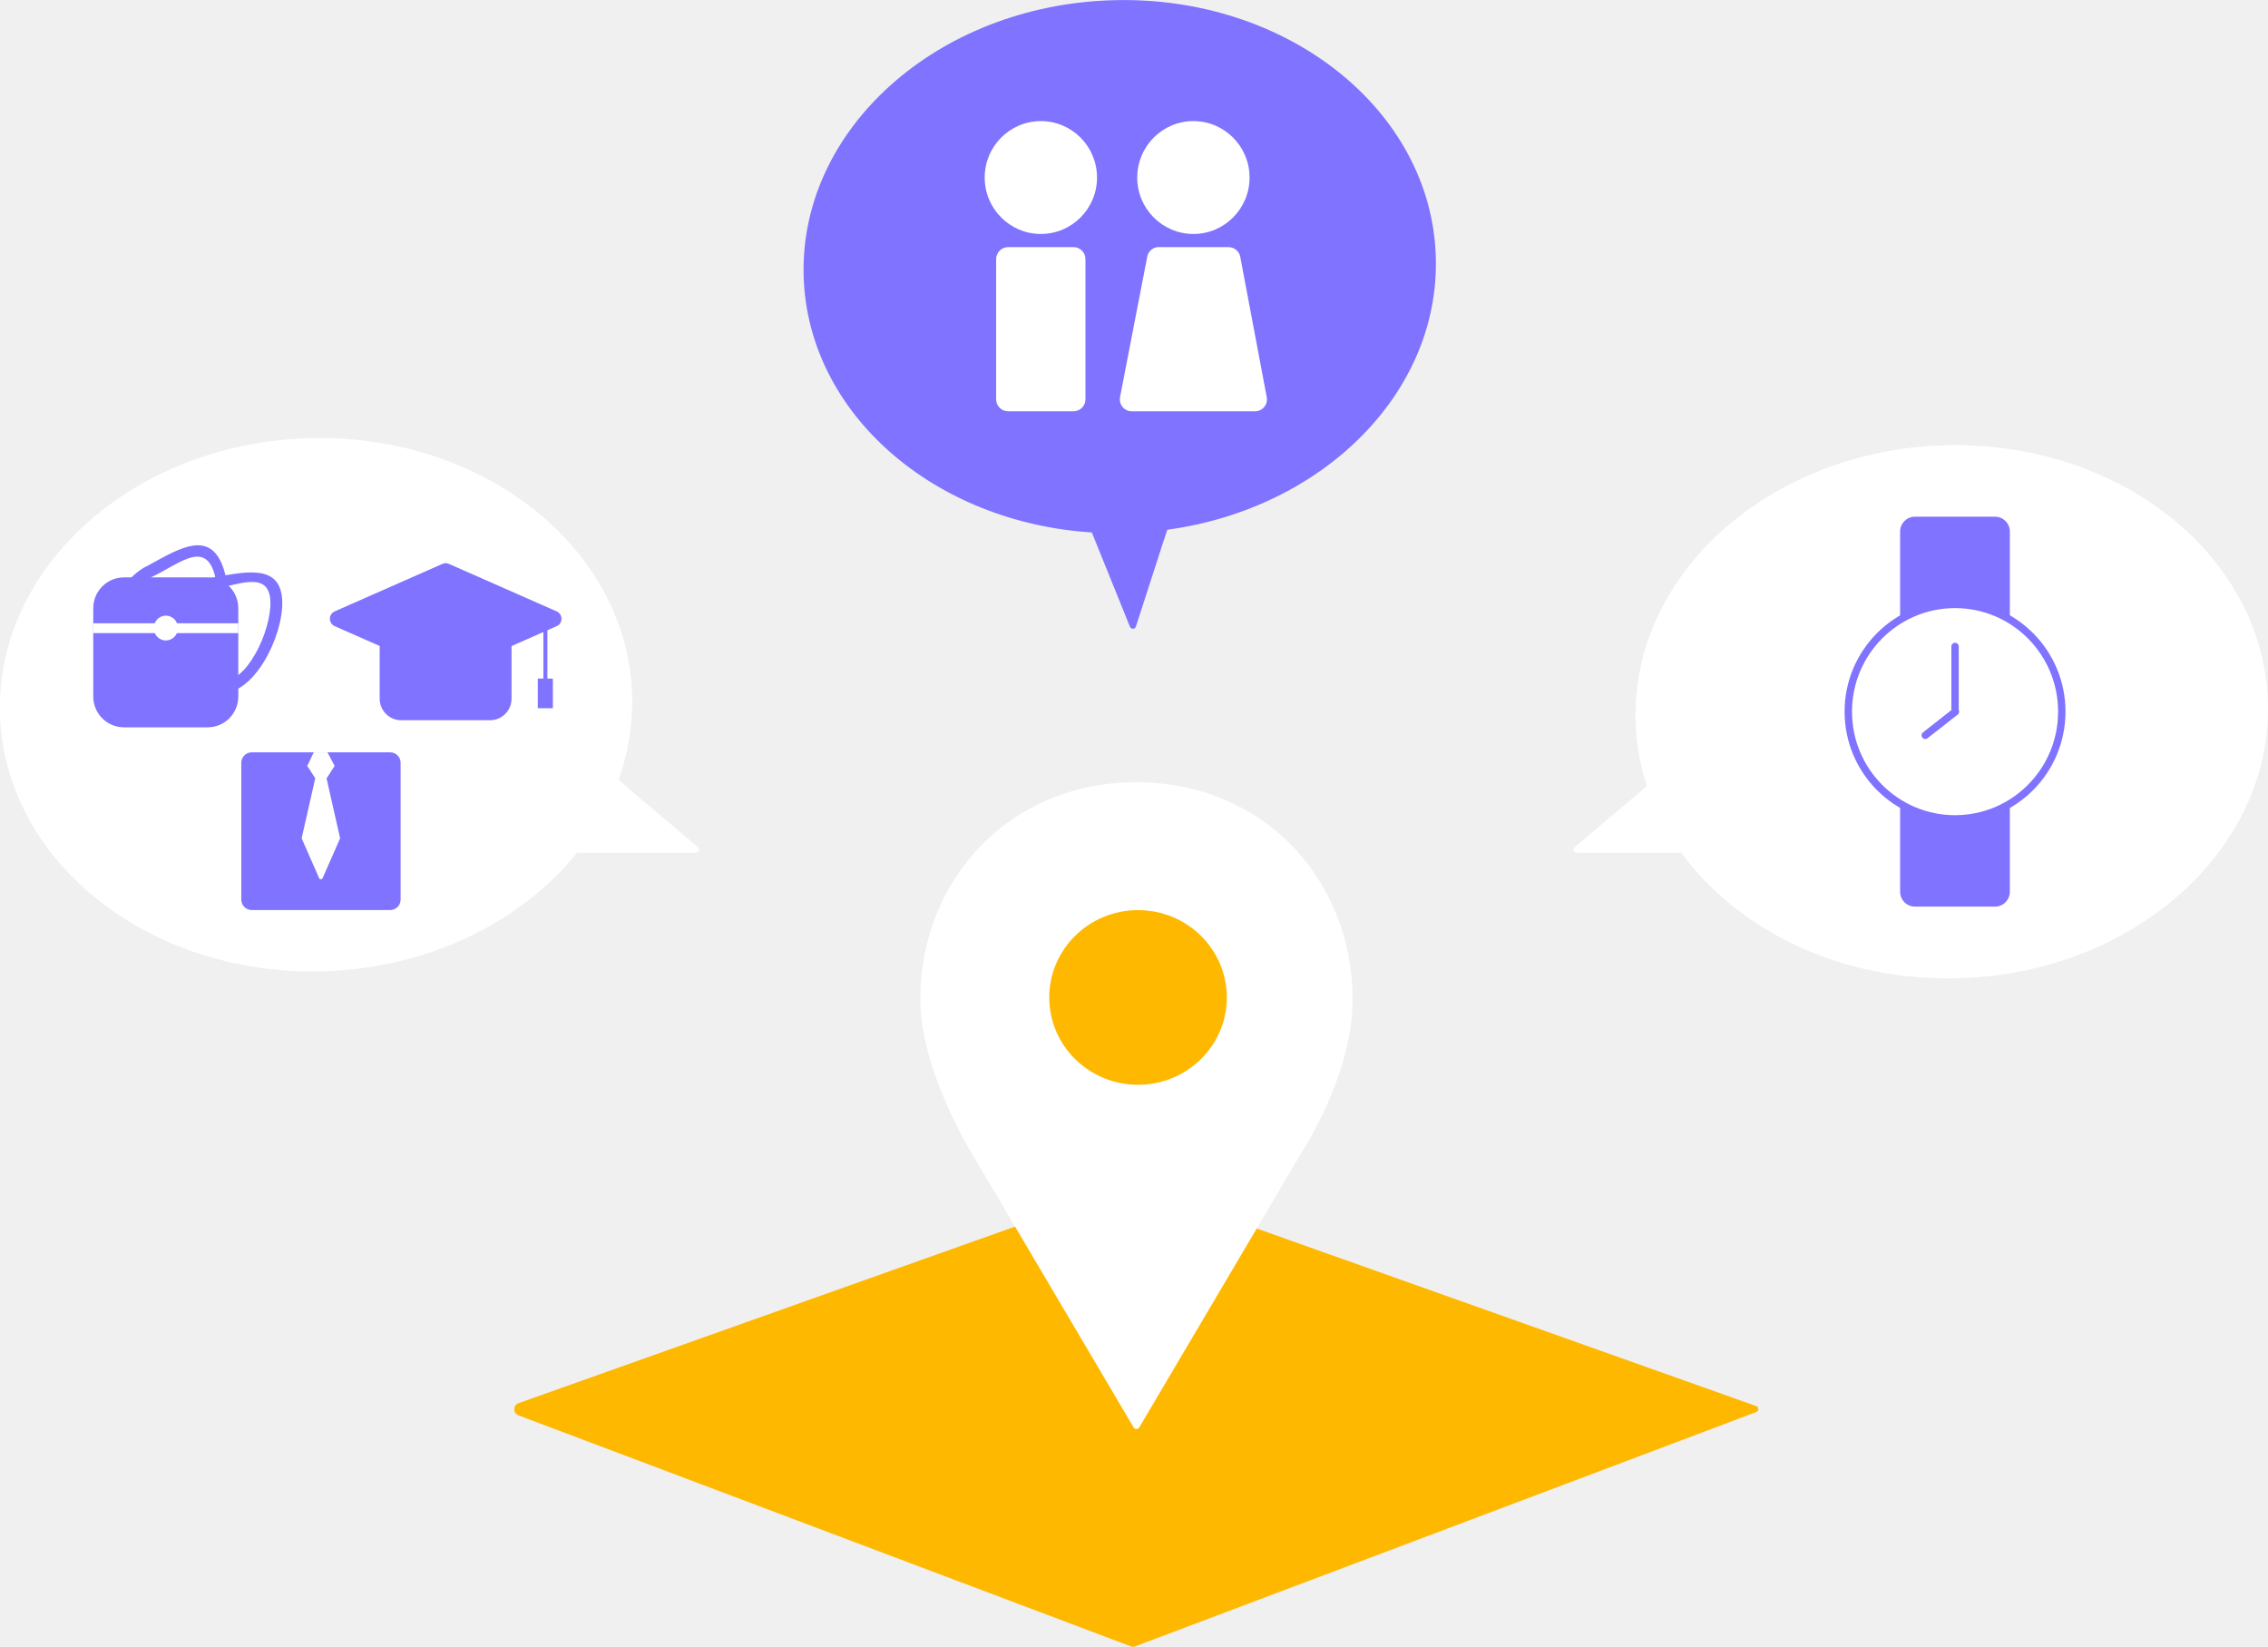
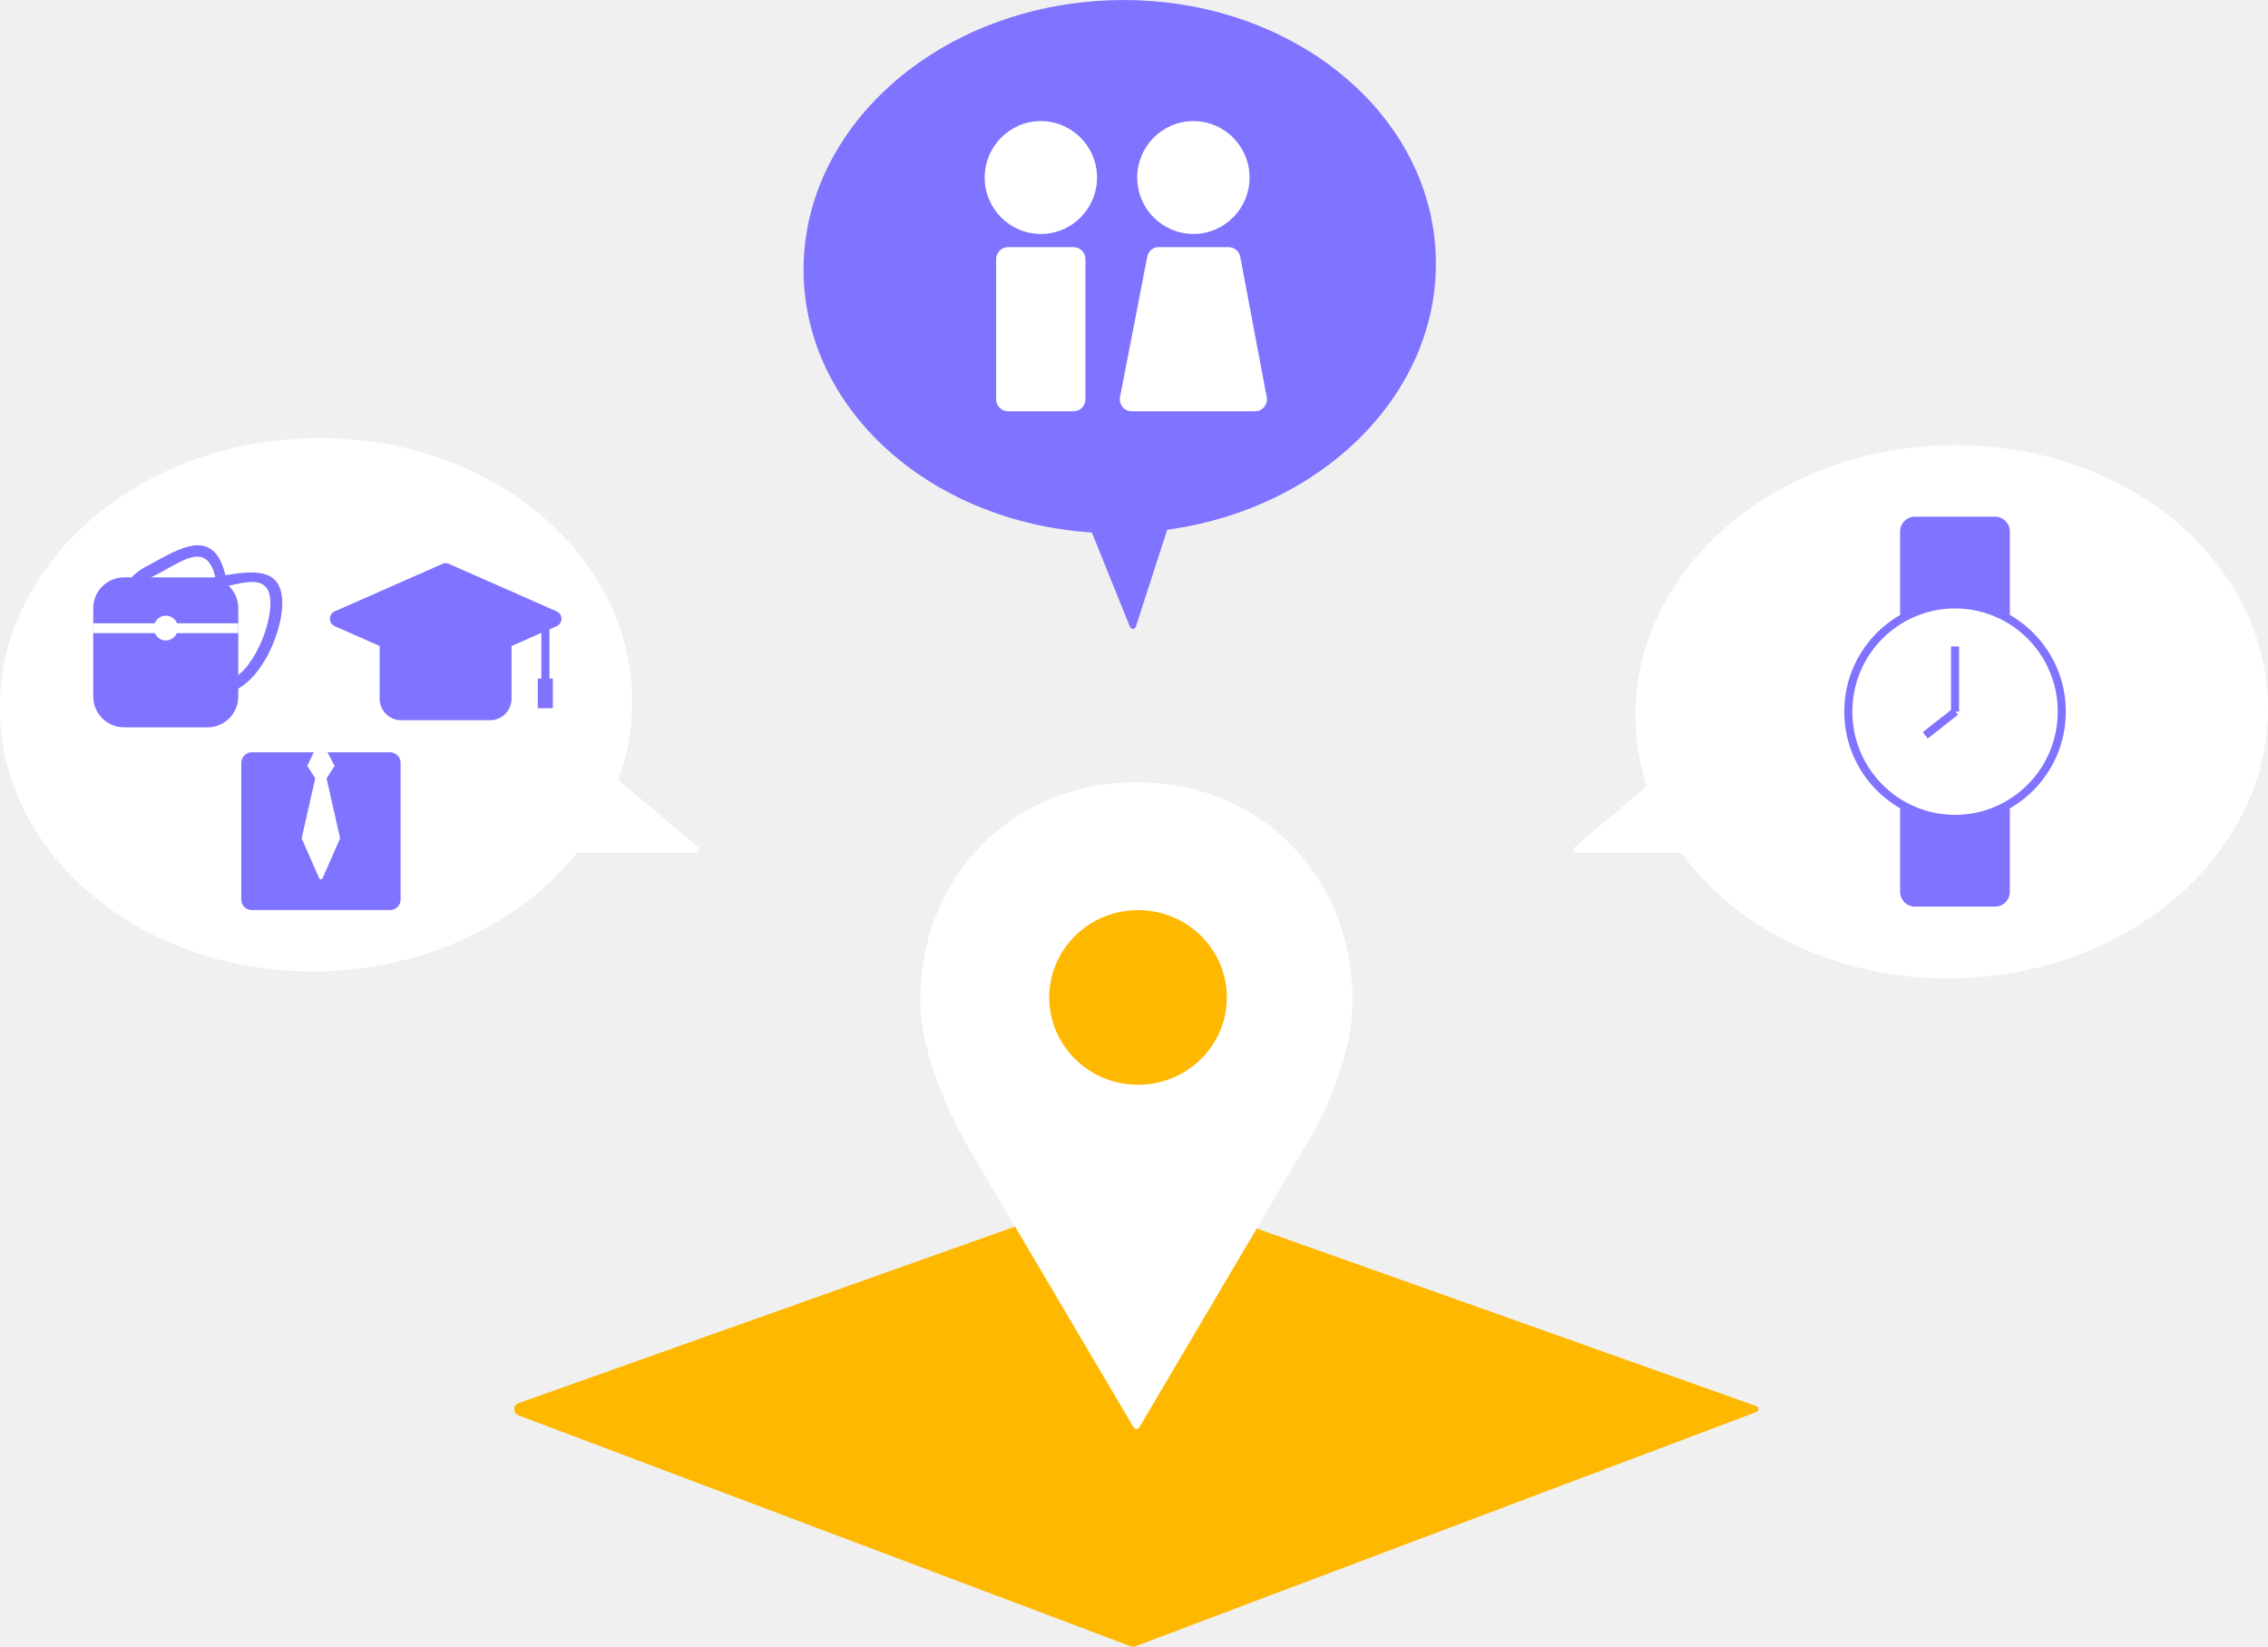
<svg xmlns="http://www.w3.org/2000/svg" width="281" height="204" viewBox="0 0 281 204" fill="none">
-   <g clip-path="url(#clip0_640_7138)">
+   <g clipPath="url(#clip0_640_7138)">
    <path d="M86.234 105.637H71.496C64.641 114.128 53.256 119.88 40.22 120.302C18.594 120.996 0.59 106.787 5.62957e-05 88.552C-0.589 70.317 16.472 54.975 38.098 54.282C59.724 53.588 77.728 67.797 78.318 86.032C78.436 89.702 77.846 93.255 76.633 96.587L78.301 98.025L86.469 104.926C86.756 105.18 86.587 105.637 86.217 105.637H86.234Z" fill="white" />
    <path d="M140.264 203.983L64.237 175.311C63.547 175.041 63.547 174.06 64.237 173.806L140.264 146.775C140.348 146.741 140.45 146.741 140.534 146.775L217.588 174.161C217.942 174.28 217.942 174.787 217.588 174.905L140.534 203.966C140.45 204 140.348 204 140.247 203.966L140.264 203.983Z" fill="#FFB800" />
    <path d="M242.869 121.165C228.317 121.639 215.399 115.363 208.325 105.637H195.356C194.985 105.637 194.817 105.18 195.103 104.926L203.272 98.025L204.047 97.348C203.221 94.828 202.733 92.172 202.649 89.432C202.076 71.197 219.138 55.855 240.763 55.161C262.389 54.468 280.394 68.677 280.983 86.911C281.556 105.129 264.494 120.472 242.869 121.165Z" fill="white" />
    <path d="M177.89 31.767C178.429 48.615 163.911 62.993 144.626 65.615L144.037 67.391L140.736 77.608C140.618 77.963 140.13 77.98 139.995 77.625L135.414 66.291L135.279 65.953C115.708 64.701 100.112 51.237 99.573 34.288C99 16.07 116.062 0.727 137.687 0.034C159.313 -0.677 177.318 13.532 177.89 31.767Z" fill="#7F73FF" />
    <path d="M247.18 64H237.257C236.242 64 235.42 64.826 235.42 65.844V110.452C235.42 111.471 236.242 112.297 237.257 112.297H247.18C248.194 112.297 249.016 111.471 249.016 110.452V65.844C249.016 64.826 248.194 64 247.18 64Z" fill="#7F73FF" />
-     <path d="M242.226 101.431C249.53 101.431 255.452 95.484 255.452 88.148C255.452 80.812 249.53 74.865 242.226 74.865C234.921 74.865 229 80.812 229 88.148C229 95.484 234.921 101.431 242.226 101.431Z" fill="white" stroke="#7F73FF" stroke-width="0.916" stroke-miterlimit="10" />
-     <path d="M242.226 88.148V80.073" stroke="#7F73FF" stroke-width="0.916" stroke-miterlimit="10" stroke-linecap="round" />
-     <path d="M242.272 88.148L238.537 91.078" stroke="#7F73FF" stroke-width="0.916" stroke-miterlimit="10" stroke-linecap="round" />
+     <path d="M242.226 101.431C249.53 101.431 255.452 95.484 255.452 88.148C255.452 80.812 249.53 74.865 242.226 74.865C234.921 74.865 229 80.812 229 88.148C229 95.484 234.921 101.431 242.226 101.431Z" fill="white" stroke="#7F73FF" strokeWidth="0.916" strokeMiterlimit="10" />
+     <path d="M242.226 88.148V80.073" stroke="#7F73FF" strokeWidth="0.916" strokeMiterlimit="10" strokeLinejoin="round" />
+     <path d="M242.272 88.148L238.537 91.078" stroke="#7F73FF" strokeWidth="0.916" strokeMiterlimit="10" strokeLinejoin="round" />
    <path d="M167.583 123.805C167.583 108.934 156.517 96.891 140.803 96.891C125.089 96.891 114.024 108.934 114.024 123.805C114.024 132.322 120.104 142.352 120.104 142.352L140.45 176.8C140.601 177.067 141.005 177.067 141.157 176.8L161.503 142.352C161.503 142.352 167.583 133.087 167.583 123.805Z" fill="white" />
    <ellipse cx="141" cy="123.549" rx="11" ry="10.817" fill="#FFB800" />
    <path d="M133.009 30.612H124.896C124.08 30.612 123.419 31.277 123.419 32.096V49.46C123.419 50.279 124.08 50.944 124.896 50.944H133.009C133.825 50.944 134.486 50.279 134.486 49.46V32.096C134.486 31.277 133.825 30.612 133.009 30.612Z" fill="white" />
    <path d="M128.96 28.98C132.803 28.98 135.919 25.85 135.919 21.99C135.919 18.13 132.803 15 128.96 15C125.116 15 122 18.13 122 21.99C122 25.85 125.116 28.98 128.96 28.98Z" fill="white" />
    <path d="M147.859 28.98C151.703 28.98 154.818 25.85 154.818 21.99C154.818 18.13 151.703 15 147.859 15C144.015 15 140.899 18.13 140.899 21.99C140.899 25.85 144.015 28.98 147.859 28.98Z" fill="white" />
    <path d="M143.588 30.612H152.218C152.927 30.612 153.533 31.117 153.666 31.814L156.946 49.192C157.124 50.098 156.429 50.944 155.498 50.944H140.219C139.288 50.944 138.594 50.098 138.771 49.178L142.14 31.799C142.273 31.102 142.879 30.597 143.588 30.597V30.612Z" fill="white" />
    <path d="M48.338 93.187H31.192C30.476 93.187 29.895 93.77 29.895 94.49V111.422C29.895 112.141 30.476 112.724 31.192 112.724H48.338C49.054 112.724 49.635 112.141 49.635 111.422V94.49C49.635 93.77 49.054 93.187 48.338 93.187Z" fill="#7F73FF" />
    <path d="M40.473 96.401L41.466 94.862H38.064L39.058 96.401L37.39 103.759C37.39 103.759 37.39 103.844 37.39 103.878L39.546 108.783C39.614 108.952 39.883 108.952 39.967 108.783L42.123 103.878C42.123 103.878 42.14 103.793 42.123 103.759L40.456 96.401H40.473Z" fill="white" />
    <path d="M38.064 94.879L38.873 93.187H40.574L41.466 94.879H38.064Z" fill="white" />
    <path d="M68.97 77.557L55.614 83.444C55.361 83.562 55.075 83.562 54.822 83.444L41.466 77.557C40.675 77.202 40.675 76.086 41.466 75.73L54.822 69.844C55.075 69.725 55.361 69.725 55.614 69.844L68.97 75.73C69.762 76.086 69.762 77.202 68.97 77.557Z" fill="#7F73FF" />
    <path d="M60.717 76.644H49.702C48.233 76.644 47.041 77.84 47.041 79.316V86.539C47.041 88.015 48.233 89.212 49.702 89.212H60.717C62.187 89.212 63.378 88.015 63.378 86.539V79.316C63.378 77.84 62.187 76.644 60.717 76.644Z" fill="#7F73FF" />
-     <path d="M67.572 76.644V85.203" stroke="#7F73FF" stroke-width="0.5" stroke-miterlimit="10" />
+     <path d="M67.572 76.644V85.203" stroke="#7F73FF" strokeWidth="0.5" strokeMiterlimit="10" />
    <path d="M68.498 84.053H66.629V87.723H68.498V84.053Z" fill="#7F73FF" />
    <path d="M25.718 71.518H15.36C13.258 71.518 11.554 73.23 11.554 75.341V86.269C11.554 88.38 13.258 90.091 15.36 90.091H25.718C27.821 90.091 29.525 88.38 29.525 86.269V75.341C29.525 73.23 27.821 71.518 25.718 71.518Z" fill="#7F73FF" />
    <path d="M25.937 71.586C21.929 72.263 19.183 75.984 19.807 79.909C20.43 83.833 24.169 86.455 28.177 85.778C32.186 85.102 35.521 77.591 34.898 73.684C34.274 69.776 29.946 70.926 25.937 71.603V71.586ZM27.959 84.357C24.758 84.898 21.76 82.801 21.272 79.672C20.784 76.542 22.973 73.565 26.173 73.024C29.373 72.483 32.961 70.791 33.449 73.937C33.938 77.084 31.159 83.833 27.959 84.374V84.357Z" fill="#7F73FF" />
    <path d="M18.072 70.182C14.468 72.127 13.07 76.711 14.939 80.433C16.809 84.154 21.255 85.592 24.843 83.664C28.43 81.735 29.171 73.176 27.302 69.455C25.432 65.733 21.659 68.254 18.072 70.199V70.182ZM23.916 82.395C20.969 83.799 17.483 82.463 16.118 79.418C14.754 76.373 16.051 72.77 18.998 71.366C21.946 69.962 24.944 67.306 26.308 70.351C27.672 73.396 26.864 80.991 23.916 82.395Z" fill="#7F73FF" />
    <path d="M29.525 77.202H11.554V78.42H29.525V77.202Z" fill="white" />
    <path d="M20.548 79.333C21.376 79.333 22.047 78.644 22.047 77.794C22.047 76.944 21.376 76.255 20.548 76.255C19.72 76.255 19.049 76.944 19.049 77.794C19.049 78.644 19.72 79.333 20.548 79.333Z" fill="white" />
  </g>
  <defs>
    <clipPath id="clip0_640_7138">
      <rect width="281" height="204" fill="white" />
    </clipPath>
  </defs>
</svg>
